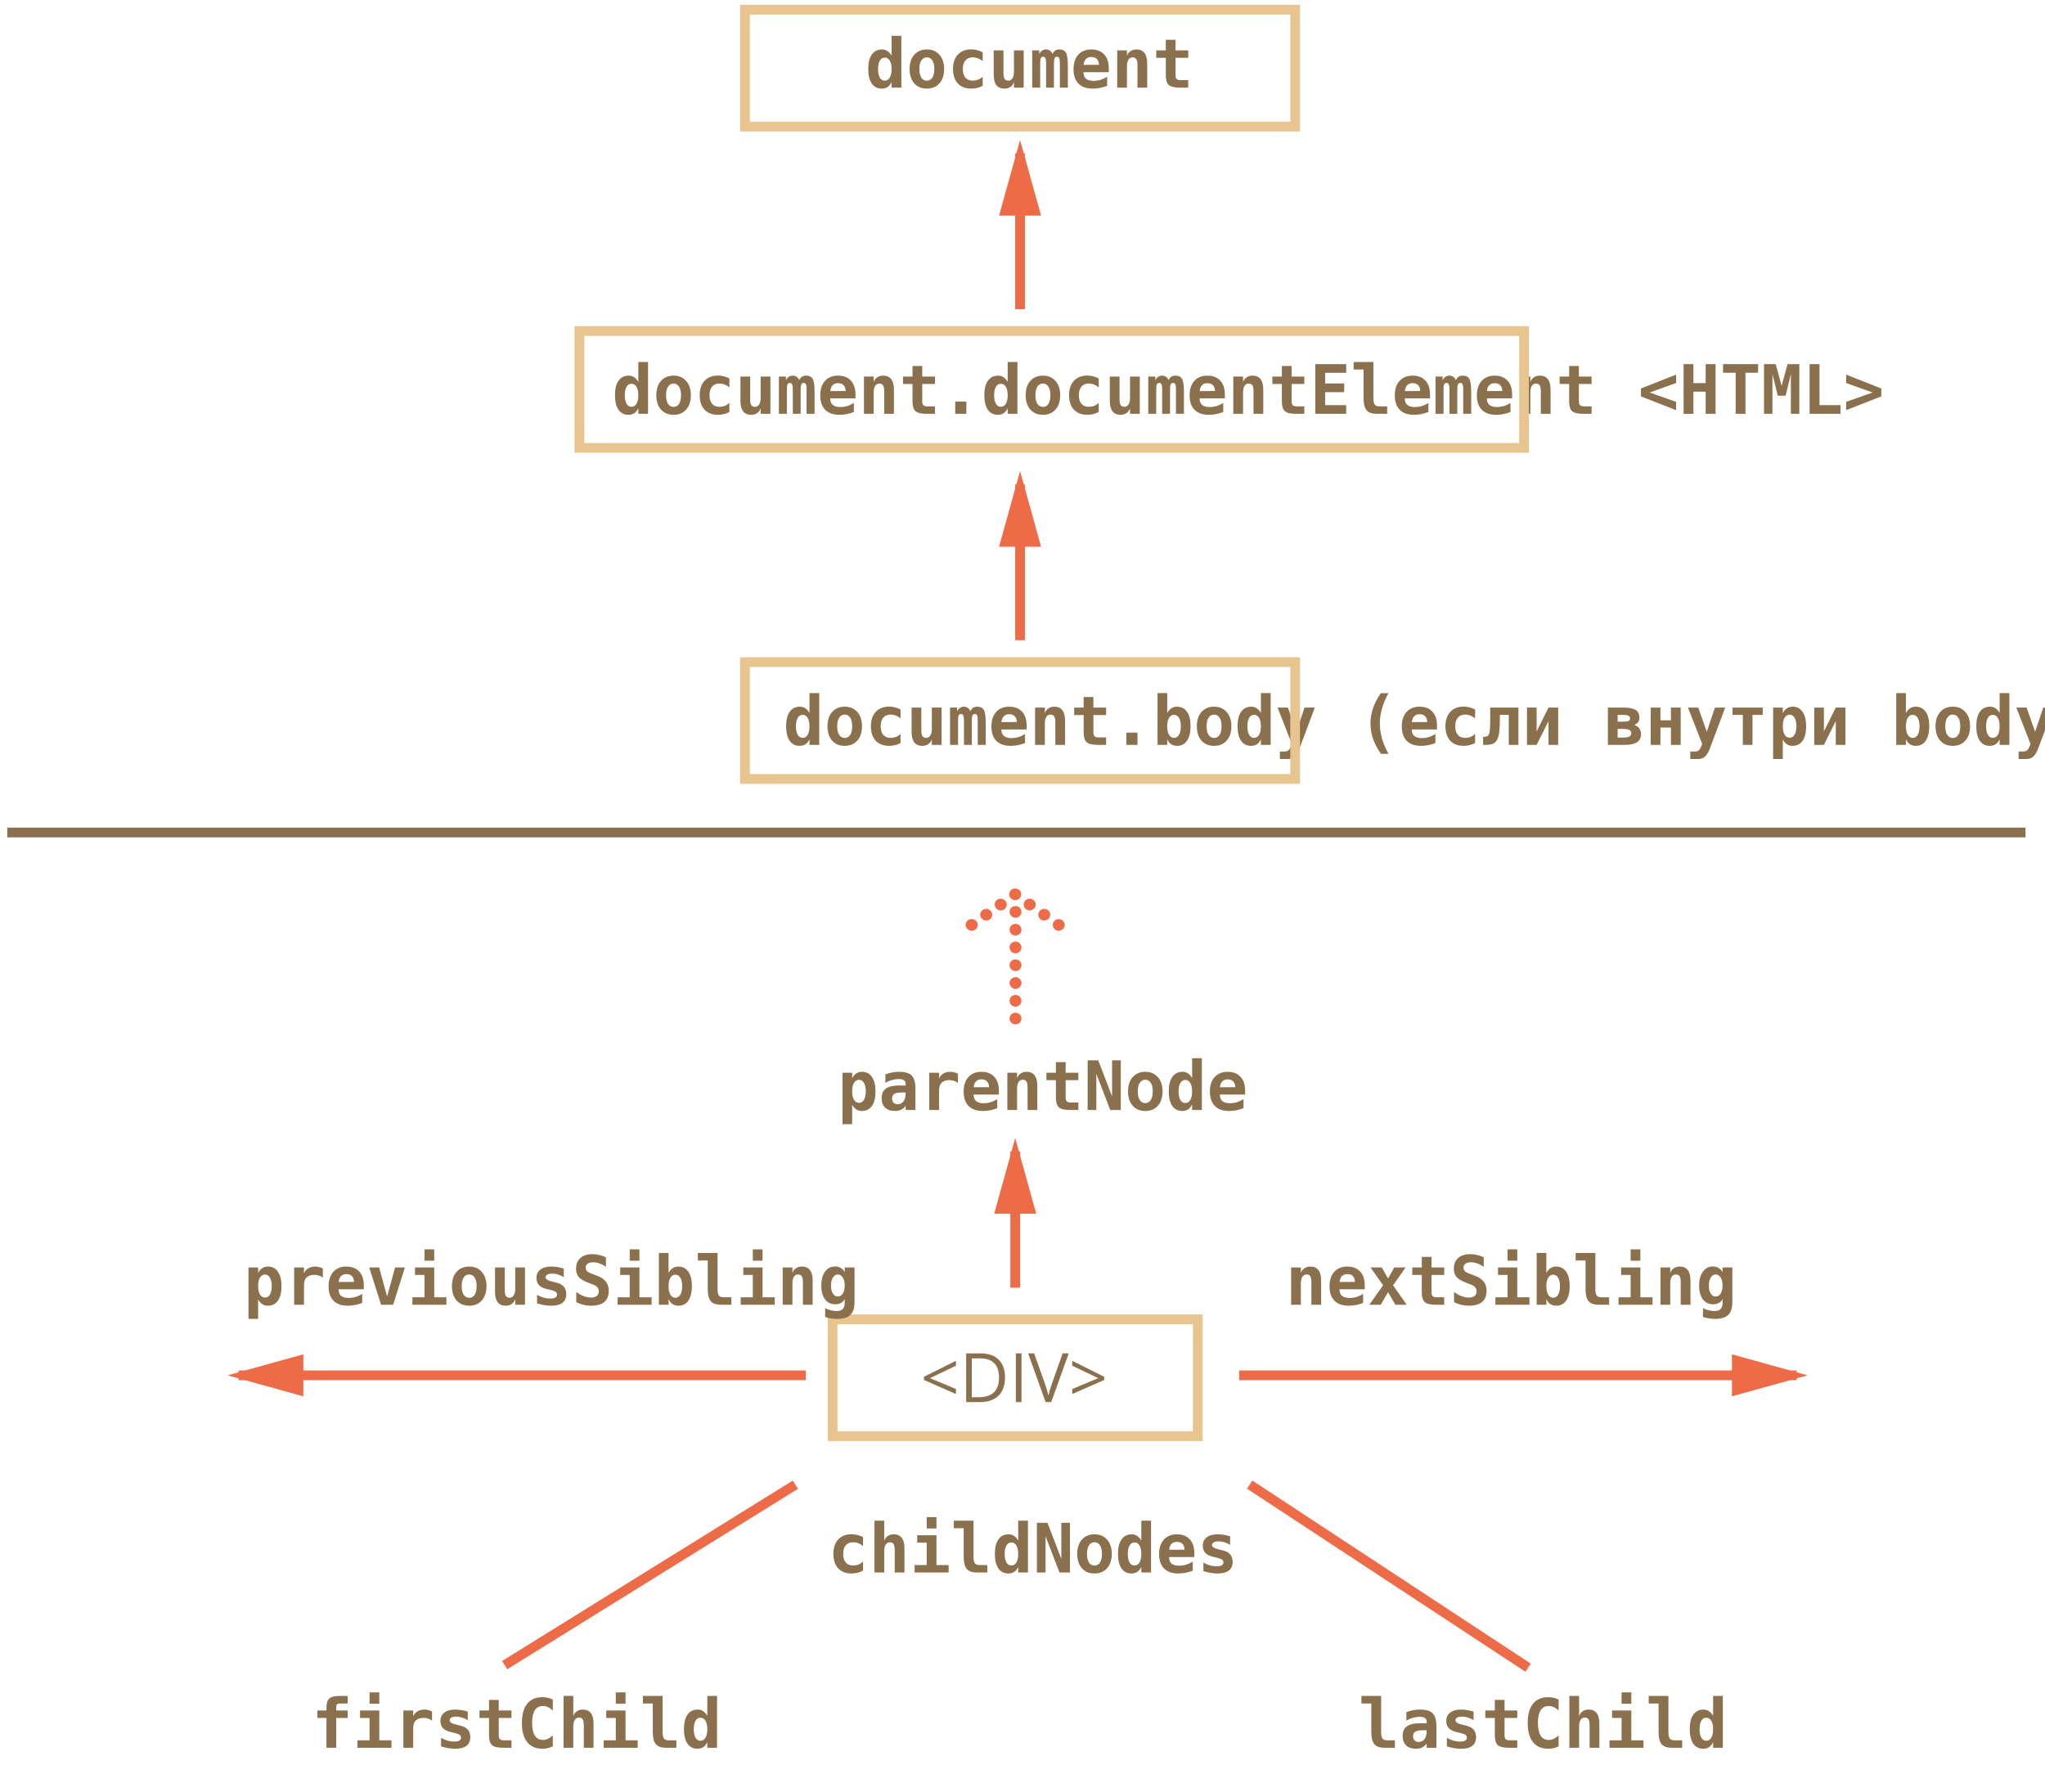
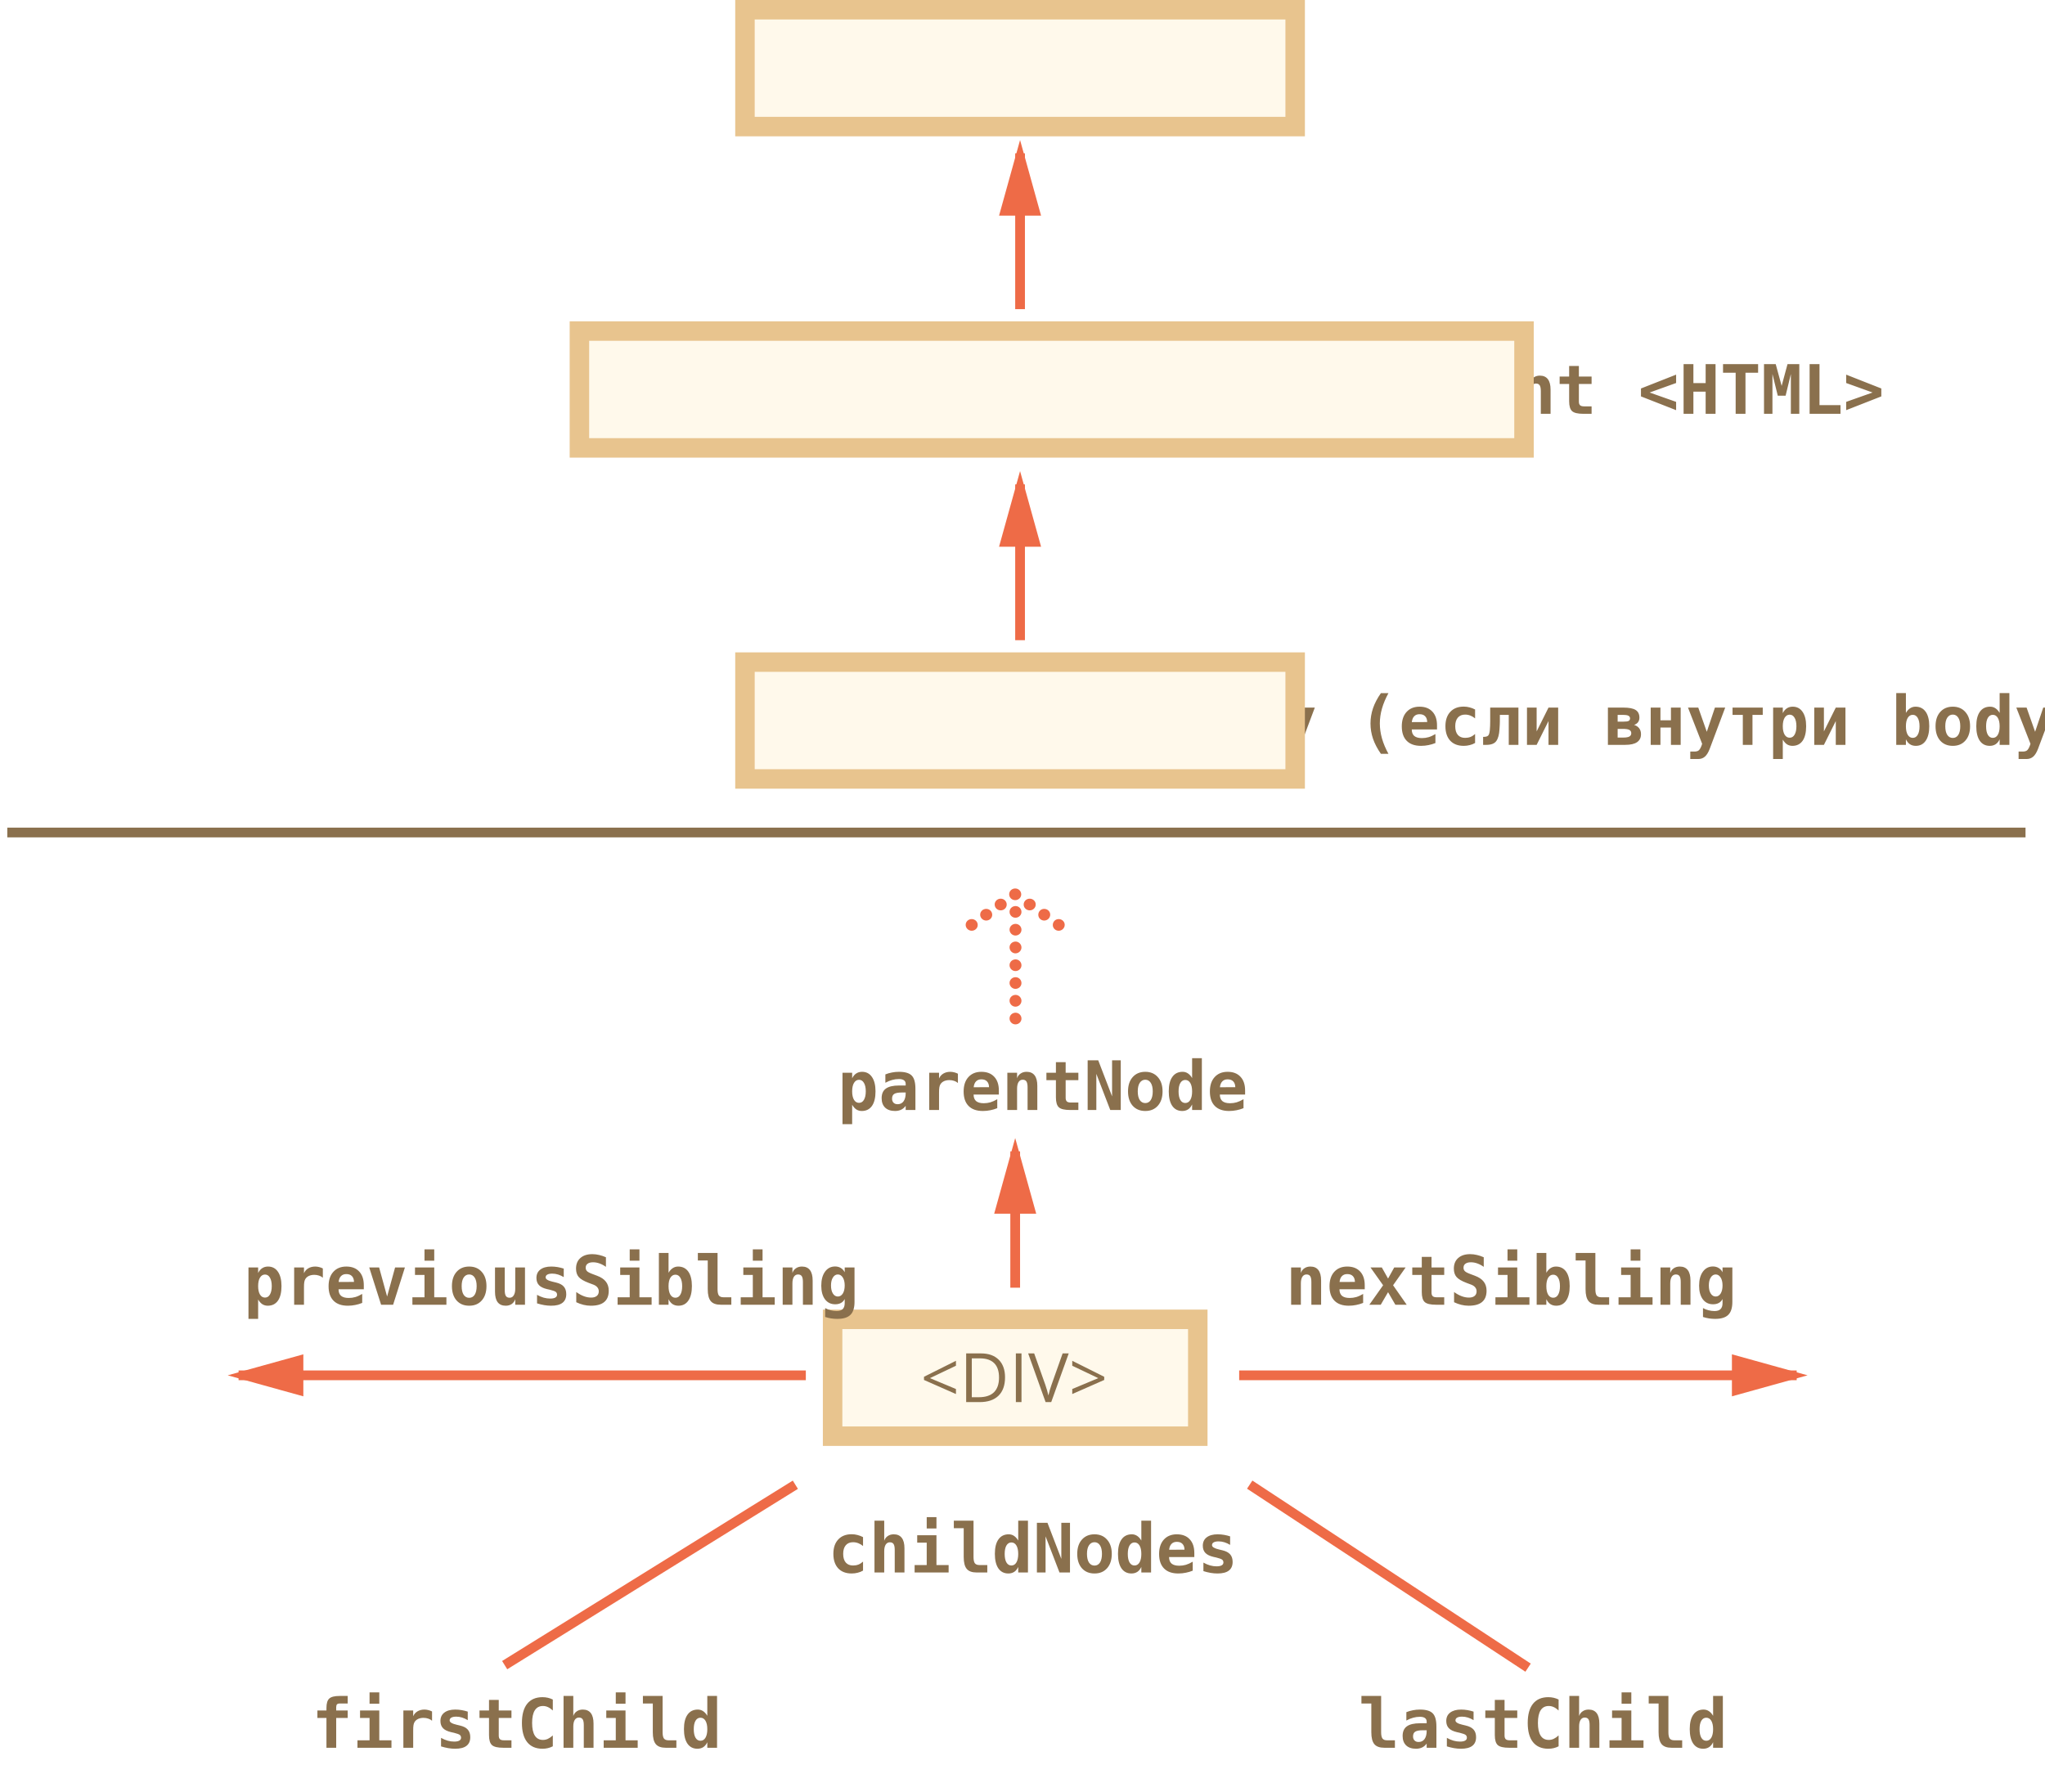
<svg xmlns="http://www.w3.org/2000/svg" width="420px" height="368px" viewBox="0 0 420 368" version="1.1">
  <defs />
  <g id="combined" stroke="none" stroke-width="1" fill="none" fill-rule="evenodd">
    <g id="dom-links.svg">
      <text id="document" font-family="Consolas" font-size="14" font-weight="bold" fill="#8A704D">
        <tspan x="177.711" y="18">document</tspan>
      </text>
      <text id="document.documentEle" font-family="Consolas" font-size="14" font-weight="bold" fill="#8A704D">
        <tspan x="125.692" y="85">document.documentElement &lt;HTML&gt;</tspan>
      </text>
      <text id="document.body-(если-" font-family="Consolas" font-size="14" font-weight="bold" fill="#8A704D">
        <tspan x="160.844" y="153">document.body (если внутри body)</tspan>
      </text>
      <path d="M209.5,130.5 L209.5,100.5" id="Line" stroke="#EE6B47" stroke-width="2" stroke-linecap="square" fill="#EE6B47" />
      <path id="Line-decoration-1" d="M209.5,100.5 C208.45,104.28 207.55,107.52 206.5,111.3 C208.6,111.3 210.4,111.3 212.5,111.3 C211.45,107.52 210.55,104.28 209.5,100.5 C209.5,100.5 209.5,100.5 209.5,100.5 Z" stroke="#EE6B47" stroke-width="2" stroke-linecap="square" fill="#EE6B47" />
      <path d="M221.272,195.22 C221.928,195.22 222.457,195.775 222.457,196.458 C222.457,197.138 221.928,197.694 221.245,197.694 C220.589,197.694 220.06,197.138 220.06,196.458 C220.06,195.775 220.589,195.22 221.272,195.22 L221.272,195.22 Z M219.175,200.672 C218.494,200.672 217.964,200.117 217.964,199.435 C217.964,198.754 218.494,198.198 219.151,198.198 C219.833,198.198 220.363,198.754 220.363,199.435 C220.363,200.117 219.833,200.672 219.175,200.672 L219.175,200.672 Z M219.175,192.242 C219.833,192.242 220.363,192.798 220.363,193.478 C220.363,194.161 219.833,194.715 219.151,194.715 C218.494,194.715 217.964,194.161 217.964,193.478 C217.964,192.798 218.494,192.242 219.175,192.242 L219.175,192.242 Z M217.661,195.296 C218.319,195.296 218.847,195.851 218.847,196.532 C218.847,197.189 218.319,197.744 217.637,197.744 C216.981,197.744 216.45,197.189 216.45,196.507 C216.45,195.851 216.981,195.296 217.661,195.296 L217.661,195.296 Z M217.082,203.649 C216.424,203.649 215.869,203.095 215.869,202.413 C215.869,201.732 216.4,201.202 217.056,201.202 C217.738,201.202 218.268,201.732 218.268,202.413 C218.268,203.095 217.738,203.649 217.082,203.649 L217.082,203.649 Z M217.082,189.263 C217.738,189.263 218.268,189.82 218.268,190.5 C218.268,191.181 217.738,191.738 217.056,191.738 C216.4,191.738 215.869,191.181 215.869,190.5 C215.869,189.82 216.424,189.263 217.082,189.263 L217.082,189.263 Z M214.988,206.627 C214.331,206.627 213.775,206.072 213.775,205.391 C213.775,204.71 214.304,204.179 214.96,204.179 C215.643,204.179 216.173,204.71 216.173,205.391 C216.173,206.072 215.643,206.627 214.988,206.627 L214.988,206.627 Z M214.988,186.286 C215.643,186.286 216.173,186.841 216.173,187.523 C216.173,188.203 215.643,188.76 214.96,188.76 C214.304,188.76 213.775,188.203 213.775,187.523 C213.775,186.841 214.331,186.286 214.988,186.286 L214.988,186.286 Z M214.001,195.296 C214.657,195.296 215.189,195.851 215.189,196.532 C215.189,197.189 214.657,197.744 213.977,197.744 C213.321,197.744 212.791,197.189 212.791,196.507 C212.791,195.851 213.346,195.296 214.001,195.296 L214.001,195.296 Z M210.368,195.296 C211.024,195.296 211.554,195.851 211.554,196.532 C211.554,197.189 210.999,197.744 210.343,197.744 C209.686,197.744 209.131,197.189 209.131,196.507 C209.131,195.851 209.686,195.296 210.368,195.296 L210.368,195.296 Z M206.708,195.296 C207.364,195.296 207.894,195.851 207.894,196.532 C207.894,197.189 207.364,197.744 206.684,197.744 C206.028,197.744 205.496,197.189 205.496,196.507 C205.496,195.851 206.028,195.296 206.708,195.296 L206.708,195.296 Z M203.048,195.296 C203.704,195.296 204.236,195.851 204.236,196.532 C204.236,197.189 203.704,197.744 203.024,197.744 C202.367,197.744 201.837,197.189 201.837,196.507 C201.837,195.851 202.393,195.296 203.048,195.296 L203.048,195.296 Z M199.415,195.296 C200.071,195.296 200.601,195.851 200.601,196.532 C200.601,197.189 200.046,197.744 199.388,197.744 C198.733,197.744 198.178,197.189 198.178,196.507 C198.178,195.851 198.733,195.296 199.415,195.296 L199.415,195.296 Z M195.755,195.296 C196.411,195.296 196.941,195.851 196.941,196.532 C196.941,197.189 196.411,197.744 195.73,197.744 C195.073,197.744 194.543,197.189 194.543,196.507 C194.543,195.851 195.073,195.296 195.755,195.296 L195.755,195.296 Z" id="Fill-7" fill="#EE6B47" transform="translate(208.5, 196.4565) rotate(-90) translate(-208.5, -196.4565) " />
      <path d="M209.5,62.5 L209.5,32.5" id="Line-2" stroke="#EE6B47" stroke-width="2" stroke-linecap="square" fill="#EE6B47" />
      <path id="Line-2-decoration-1" d="M209.5,32.5 C208.45,36.28 207.55,39.52 206.5,43.3 C208.6,43.3 210.4,43.3 212.5,43.3 C211.45,39.52 210.55,36.28 209.5,32.5 C209.5,32.5 209.5,32.5 209.5,32.5 Z" stroke="#EE6B47" stroke-width="2" stroke-linecap="square" fill="#EE6B47" />
      <path d="M2.5,171 L415,171" id="Line" stroke="#8A704D" stroke-width="2" stroke-linecap="square" />
      <text id="parentNode" font-family="Consolas" font-size="14" font-weight="bold" fill="#8A704D">
        <tspan x="172" y="228">parentNode</tspan>
      </text>
-       <rect id="Rectangle-6" stroke="#E8C48E" stroke-width="2" x="171" y="271" width="75" height="24" />
-       <rect id="Rectangle-7" stroke="#E8C48E" stroke-width="2" x="153" y="136" width="113" height="24" />
-       <rect id="Rectangle-9" stroke="#E8C48E" stroke-width="2" x="153" y="2" width="113" height="24" />
-       <rect id="Rectangle-8" stroke="#E8C48E" stroke-width="2" x="119" y="68" width="194" height="24" />
+       <rect id="Rectangle-6" stroke="#E8C48E" stroke-width="4" fill="#FFF9EB" x="171" y="271" width="75" height="24" />
+       <rect id="Rectangle-7" stroke="#E8C48E" stroke-width="4" fill="#FFF9EB" x="153" y="136" width="113" height="24" />
+       <rect id="Rectangle-9" stroke="#E8C48E" stroke-width="4" fill="#FFF9EB" x="153" y="2" width="113" height="24" />
+       <rect id="Rectangle-8" stroke="#E8C48E" stroke-width="4" fill="#FFF9EB" x="119" y="68" width="194" height="24" />
      <text id="&lt;DIV&gt;" font-family="Open Sans" font-size="14" font-weight="526" fill="#8A704D">
        <tspan x="189.052" y="288">&lt;DIV&gt;</tspan>
      </text>
      <path d="M208.5,263.5 L208.5,237.5" id="Line" stroke="#EE6B47" stroke-width="2" stroke-linecap="square" fill="#EE6B47" />
      <path id="Line-decoration-1" d="M208.5,237.5 C207.45,241.28 206.55,244.52 205.5,248.3 C207.6,248.3 209.4,248.3 211.5,248.3 C210.45,244.52 209.55,241.28 208.5,237.5 C208.5,237.5 208.5,237.5 208.5,237.5 Z" stroke="#EE6B47" stroke-width="2" stroke-linecap="square" fill="#EE6B47" />
      <path d="M255.5,282.5 L368,282.5" id="Line" stroke="#EE6B47" stroke-width="2" stroke-linecap="square" fill="#EE6B47" />
      <path id="Line-decoration-1" d="M367.5,282.5 C363.72,281.45 360.48,280.55 356.7,279.5 C356.7,281.6 356.7,283.4 356.7,285.5 C360.48,284.45 363.72,283.55 367.5,282.5 C367.5,282.5 367.5,282.5 367.5,282.5 Z" stroke="#EE6B47" stroke-width="2" stroke-linecap="square" fill="#EE6B47" />
      <text id="nextSibling" font-family="Consolas" font-size="14" font-weight="bold" fill="#8A704D">
        <tspan x="264" y="268">nextSibling</tspan>
      </text>
      <path d="M164.5,282.5 L50,282.5" id="Line" stroke="#EE6B47" stroke-width="2" stroke-linecap="square" fill="#EE6B47" />
      <path id="Line-decoration-1" d="M50.5,282.5 C54.28,283.55 57.52,284.45 61.3,285.5 C61.3,283.4 61.3,281.6 61.3,279.5 C57.52,280.55 54.28,281.45 50.5,282.5 C50.5,282.5 50.5,282.5 50.5,282.5 Z" stroke="#EE6B47" stroke-width="2" stroke-linecap="square" fill="#EE6B47" />
      <text id="previousSibling" font-family="Consolas" font-size="14" font-weight="bold" fill="#8A704D">
        <tspan x="50" y="268">previousSibling</tspan>
      </text>
      <path d="M104.5,341.5 L162.5,305.5" id="Line" stroke="#EE6B47" stroke-width="2" stroke-linecap="square" />
      <path d="M313,342 L257.5,305.5" id="Line-3" stroke="#EE6B47" stroke-width="2" stroke-linecap="square" />
      <text id="childNodes" font-family="Consolas" font-size="14" font-weight="bold" fill="#8A704D">
        <tspan x="170" y="323">childNodes</tspan>
      </text>
      <text id="firstChild--" font-family="Consolas" font-size="14" font-weight="bold" fill="#8A704D">
        <tspan x="64" y="359">firstChild  </tspan>
      </text>
      <text id="Type-something" font-family="Consolas" font-size="14" font-weight="bold" fill="#8A704D">
        <tspan x="279" y="359">lastChild</tspan>
      </text>
    </g>
  </g>
</svg>
